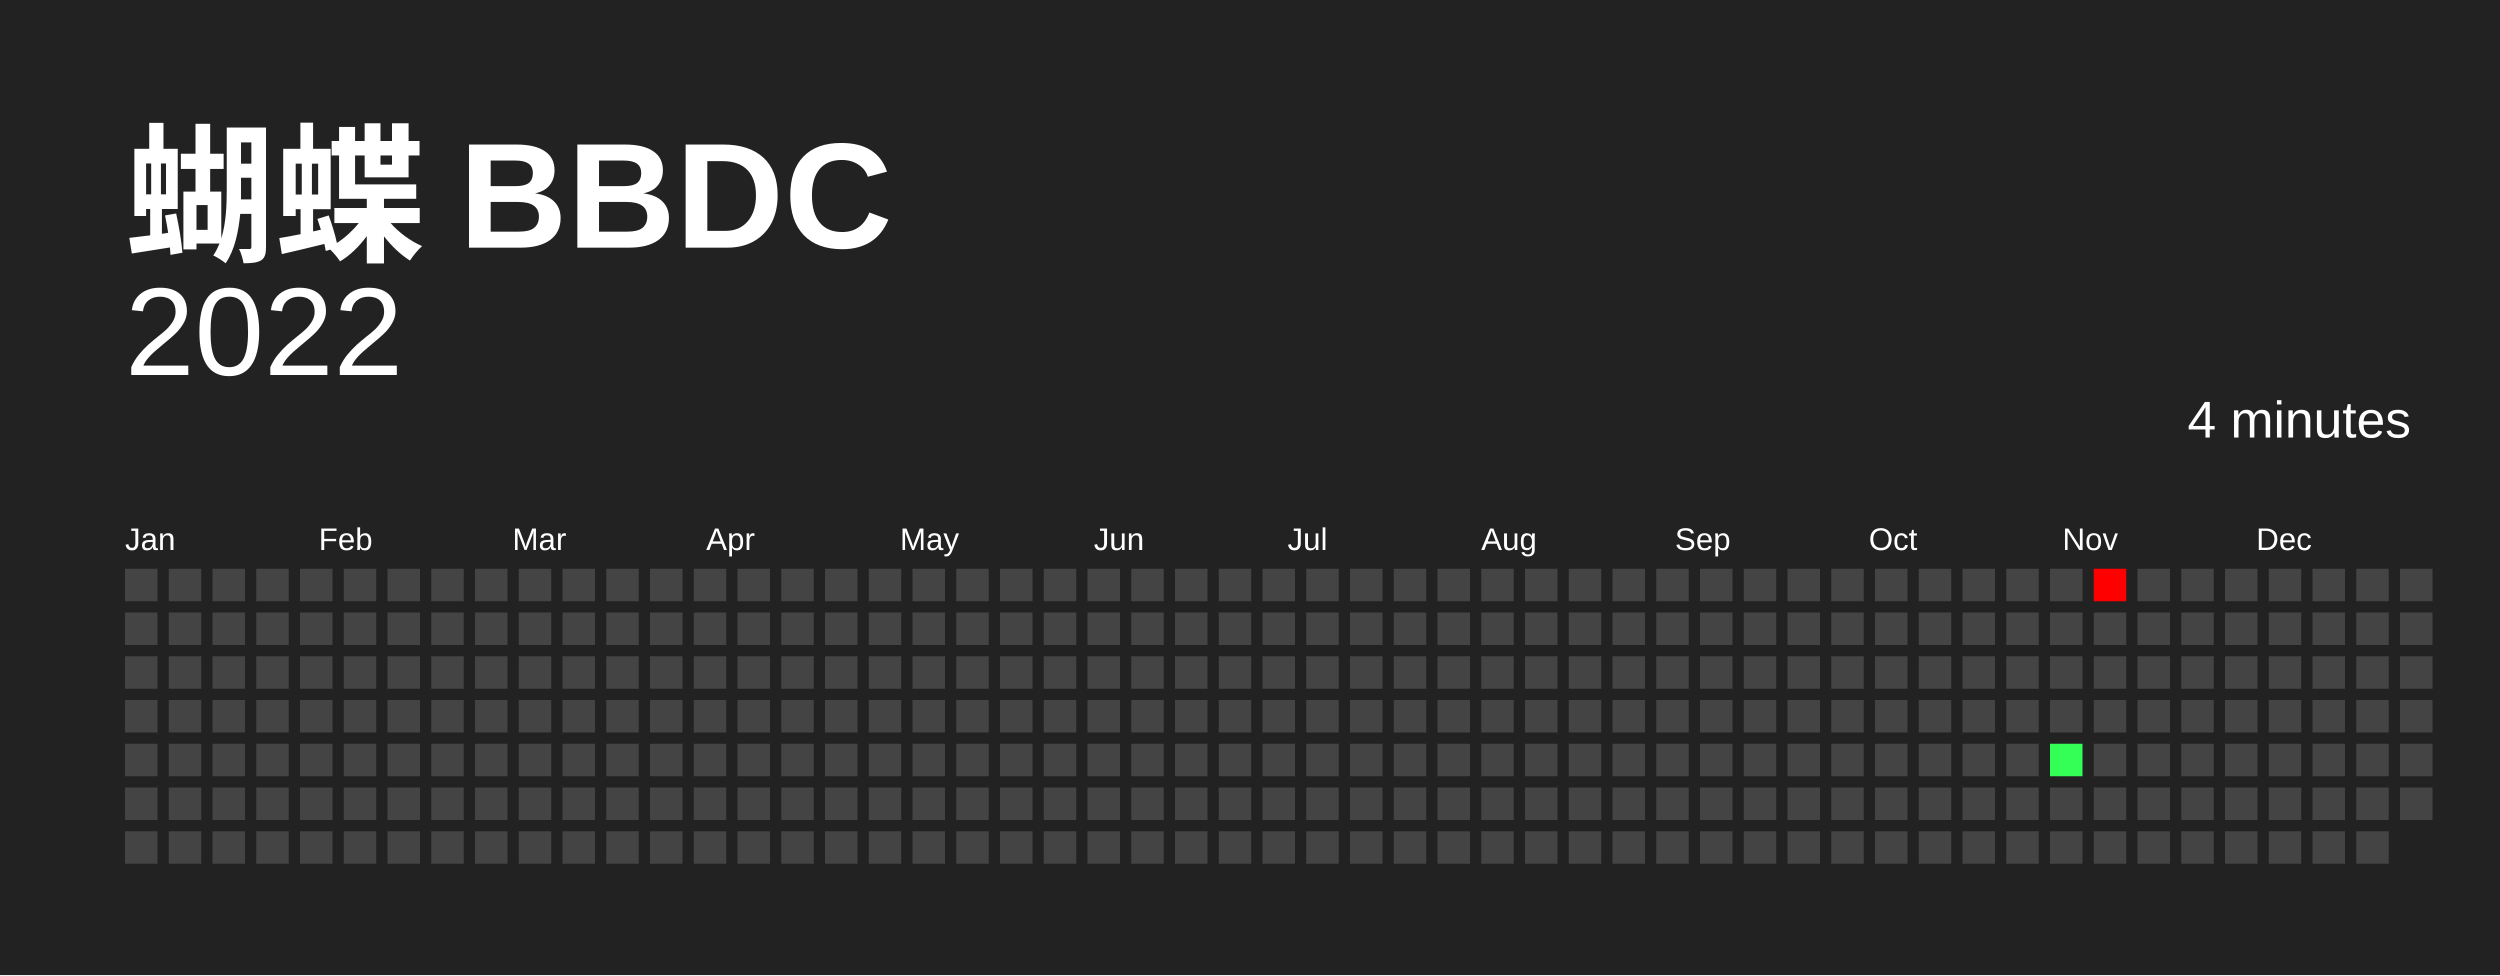
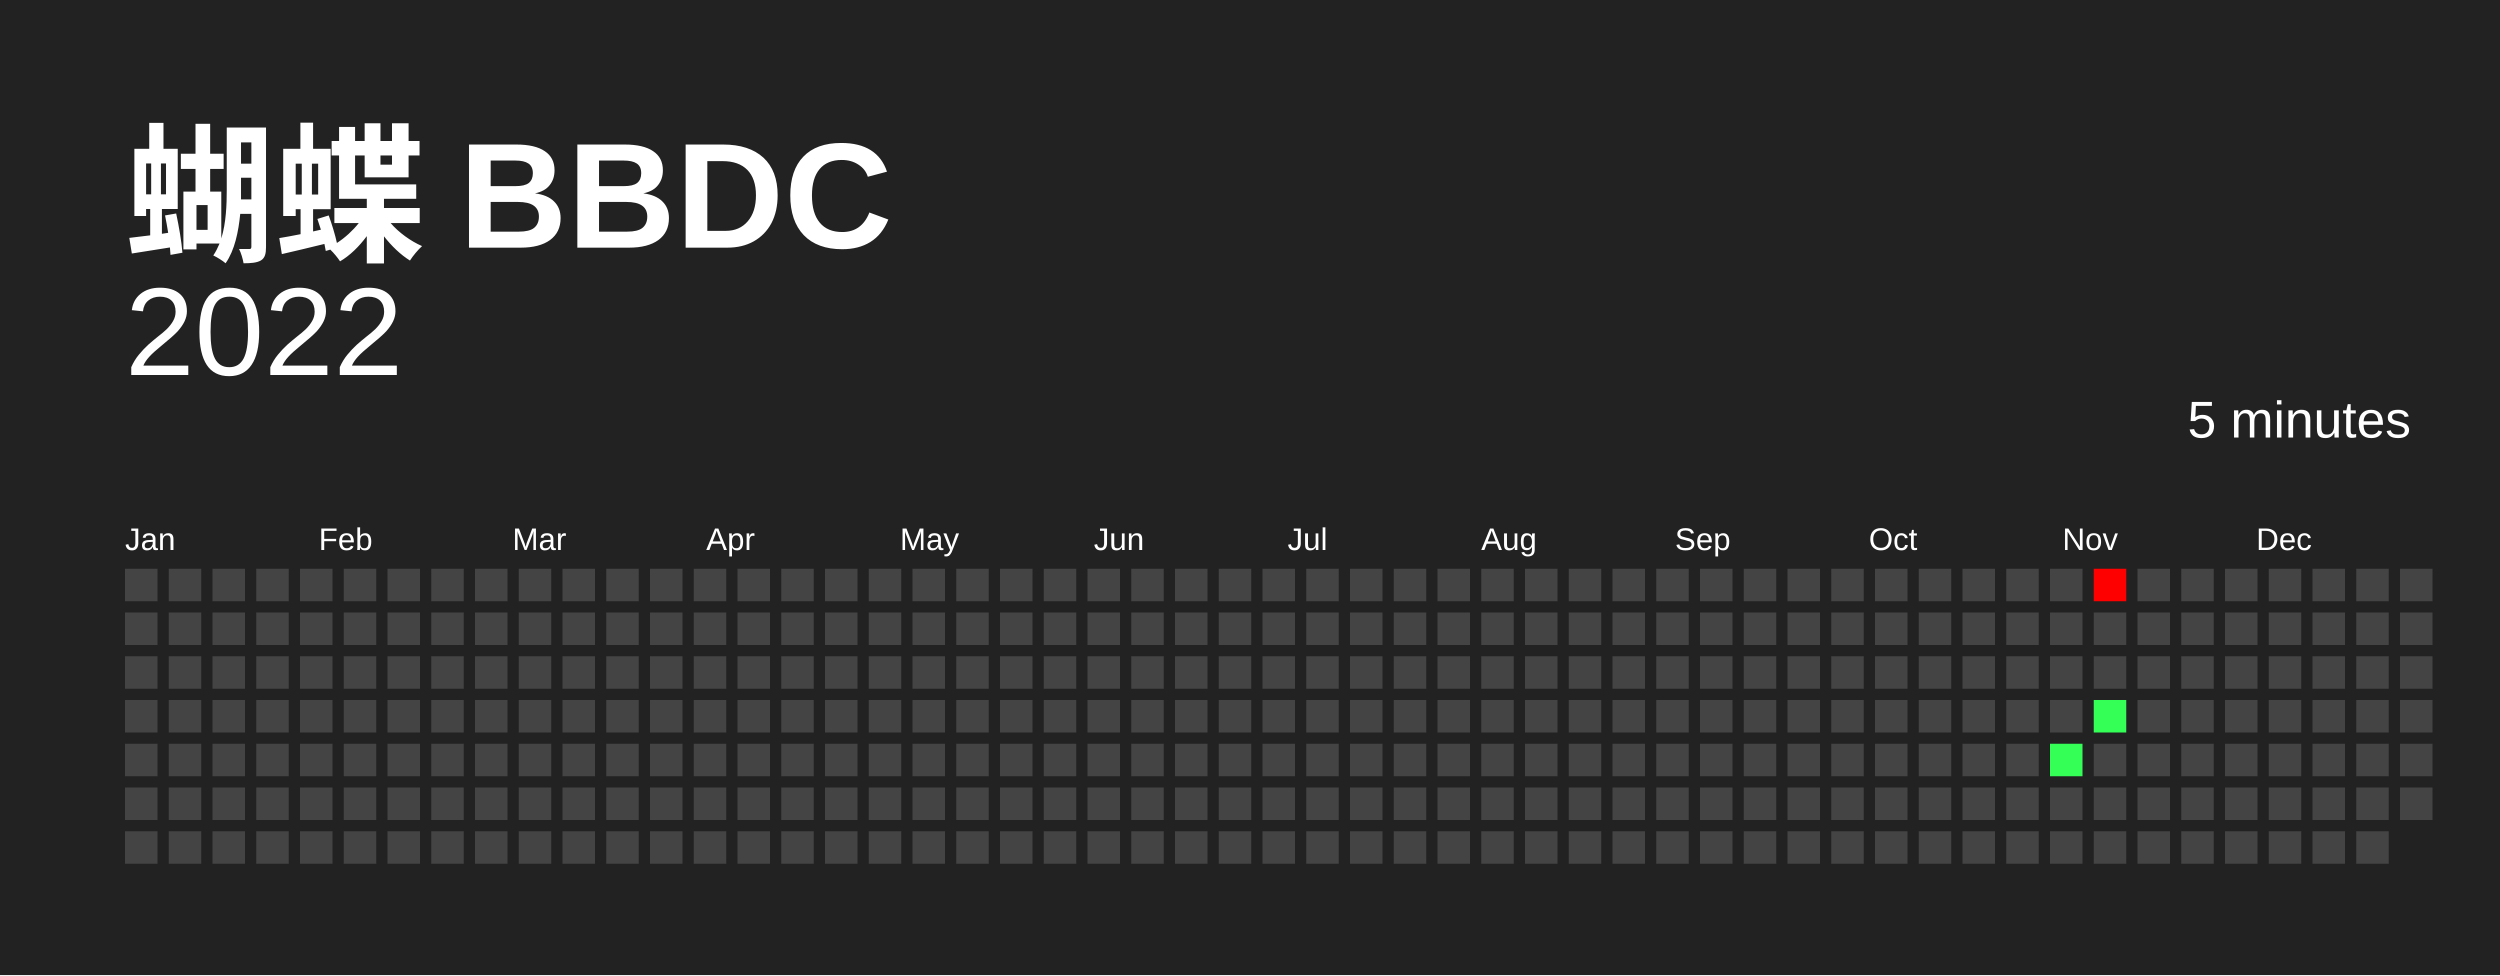
<svg xmlns="http://www.w3.org/2000/svg" baseProfile="full" height="78mm" version="1.1" viewBox="0,0,200,78" width="200mm">
  <defs />
  <rect fill="#222222" height="78" width="200" x="0" y="0" />
  <text fill="#FFFFFF" style="font-size:12px; font-family:Arial; font-weight:bold;" x="10" y="20">蝴蝶 BBDC</text>
  <text alignment-baseline="hanging" fill="#FFFFFF" style="font-size:10.0px; font-family:Arial;" x="10" y="30">2022</text>
-   <text alignment-baseline="hanging" fill="#FFFFFF" style="font-size:4.125px; font-family:Arial;" x="175" y="35">4 minutes</text>
+   <text alignment-baseline="hanging" fill="#FFFFFF" style="font-size:4.125px; font-family:Arial;" x="175" y="35">5 minutes</text>
  <text fill="#FFFFFF" style="font-size:2.5px; font-family:Arial" x="10.0" y="44">Jan</text>
  <text fill="#FFFFFF" style="font-size:2.5px; font-family:Arial" x="25.5" y="44">Feb</text>
  <text fill="#FFFFFF" style="font-size:2.5px; font-family:Arial" x="41.0" y="44">Mar</text>
  <text fill="#FFFFFF" style="font-size:2.5px; font-family:Arial" x="56.5" y="44">Apr</text>
  <text fill="#FFFFFF" style="font-size:2.5px; font-family:Arial" x="72.0" y="44">May</text>
  <text fill="#FFFFFF" style="font-size:2.5px; font-family:Arial" x="87.5" y="44">Jun</text>
  <text fill="#FFFFFF" style="font-size:2.5px; font-family:Arial" x="103.0" y="44">Jul</text>
  <text fill="#FFFFFF" style="font-size:2.5px; font-family:Arial" x="118.5" y="44">Aug</text>
  <text fill="#FFFFFF" style="font-size:2.5px; font-family:Arial" x="134.0" y="44">Sep</text>
  <text fill="#FFFFFF" style="font-size:2.5px; font-family:Arial" x="149.5" y="44">Oct</text>
  <text fill="#FFFFFF" style="font-size:2.5px; font-family:Arial" x="165.0" y="44">Nov</text>
  <text fill="#FFFFFF" style="font-size:2.5px; font-family:Arial" x="180.5" y="44">Dec</text>
  <rect fill="#444444" height="2.6" width="2.6" x="10.0" y="45.5" />
  <rect fill="#444444" height="2.6" width="2.6" x="10.0" y="49.0" />
  <rect fill="#444444" height="2.6" width="2.6" x="10.0" y="52.5" />
  <rect fill="#444444" height="2.6" width="2.6" x="10.0" y="56.0" />
  <rect fill="#444444" height="2.6" width="2.6" x="10.0" y="59.5" />
  <rect fill="#444444" height="2.6" width="2.6" x="10.0" y="63.0" />
  <rect fill="#444444" height="2.6" width="2.6" x="10.0" y="66.5" />
  <rect fill="#444444" height="2.6" width="2.6" x="13.5" y="45.5" />
  <rect fill="#444444" height="2.6" width="2.6" x="13.5" y="49.0" />
  <rect fill="#444444" height="2.6" width="2.6" x="13.5" y="52.5" />
  <rect fill="#444444" height="2.6" width="2.6" x="13.5" y="56.0" />
  <rect fill="#444444" height="2.6" width="2.6" x="13.5" y="59.5" />
  <rect fill="#444444" height="2.6" width="2.6" x="13.5" y="63.0" />
  <rect fill="#444444" height="2.6" width="2.6" x="13.5" y="66.5" />
  <rect fill="#444444" height="2.6" width="2.6" x="17.0" y="45.5" />
  <rect fill="#444444" height="2.6" width="2.6" x="17.0" y="49.0" />
  <rect fill="#444444" height="2.6" width="2.6" x="17.0" y="52.5" />
  <rect fill="#444444" height="2.6" width="2.6" x="17.0" y="56.0" />
  <rect fill="#444444" height="2.6" width="2.6" x="17.0" y="59.5" />
  <rect fill="#444444" height="2.6" width="2.6" x="17.0" y="63.0" />
  <rect fill="#444444" height="2.6" width="2.6" x="17.0" y="66.5" />
  <rect fill="#444444" height="2.6" width="2.6" x="20.5" y="45.5" />
  <rect fill="#444444" height="2.6" width="2.6" x="20.5" y="49.0" />
  <rect fill="#444444" height="2.6" width="2.6" x="20.5" y="52.5" />
  <rect fill="#444444" height="2.6" width="2.6" x="20.5" y="56.0" />
  <rect fill="#444444" height="2.6" width="2.6" x="20.5" y="59.5" />
  <rect fill="#444444" height="2.6" width="2.6" x="20.5" y="63.0" />
  <rect fill="#444444" height="2.6" width="2.6" x="20.5" y="66.5" />
  <rect fill="#444444" height="2.6" width="2.6" x="24.0" y="45.5" />
  <rect fill="#444444" height="2.6" width="2.6" x="24.0" y="49.0" />
  <rect fill="#444444" height="2.6" width="2.6" x="24.0" y="52.5" />
  <rect fill="#444444" height="2.6" width="2.6" x="24.0" y="56.0" />
  <rect fill="#444444" height="2.6" width="2.6" x="24.0" y="59.5" />
  <rect fill="#444444" height="2.6" width="2.6" x="24.0" y="63.0" />
  <rect fill="#444444" height="2.6" width="2.6" x="24.0" y="66.5" />
  <rect fill="#444444" height="2.6" width="2.6" x="27.5" y="45.5" />
  <rect fill="#444444" height="2.6" width="2.6" x="27.5" y="49.0" />
  <rect fill="#444444" height="2.6" width="2.6" x="27.5" y="52.5" />
  <rect fill="#444444" height="2.6" width="2.6" x="27.5" y="56.0" />
  <rect fill="#444444" height="2.6" width="2.6" x="27.5" y="59.5" />
  <rect fill="#444444" height="2.6" width="2.6" x="27.5" y="63.0" />
  <rect fill="#444444" height="2.6" width="2.6" x="27.5" y="66.5" />
  <rect fill="#444444" height="2.6" width="2.6" x="31.0" y="45.5" />
  <rect fill="#444444" height="2.6" width="2.6" x="31.0" y="49.0" />
  <rect fill="#444444" height="2.6" width="2.6" x="31.0" y="52.5" />
  <rect fill="#444444" height="2.6" width="2.6" x="31.0" y="56.0" />
  <rect fill="#444444" height="2.6" width="2.6" x="31.0" y="59.5" />
  <rect fill="#444444" height="2.6" width="2.6" x="31.0" y="63.0" />
  <rect fill="#444444" height="2.6" width="2.6" x="31.0" y="66.5" />
  <rect fill="#444444" height="2.6" width="2.6" x="34.5" y="45.5" />
  <rect fill="#444444" height="2.6" width="2.6" x="34.5" y="49.0" />
  <rect fill="#444444" height="2.6" width="2.6" x="34.5" y="52.5" />
  <rect fill="#444444" height="2.6" width="2.6" x="34.5" y="56.0" />
  <rect fill="#444444" height="2.6" width="2.6" x="34.5" y="59.5" />
  <rect fill="#444444" height="2.6" width="2.6" x="34.5" y="63.0" />
  <rect fill="#444444" height="2.6" width="2.6" x="34.5" y="66.5" />
  <rect fill="#444444" height="2.6" width="2.6" x="38.0" y="45.5" />
  <rect fill="#444444" height="2.6" width="2.6" x="38.0" y="49.0" />
  <rect fill="#444444" height="2.6" width="2.6" x="38.0" y="52.5" />
  <rect fill="#444444" height="2.6" width="2.6" x="38.0" y="56.0" />
  <rect fill="#444444" height="2.6" width="2.6" x="38.0" y="59.5" />
  <rect fill="#444444" height="2.6" width="2.6" x="38.0" y="63.0" />
  <rect fill="#444444" height="2.6" width="2.6" x="38.0" y="66.5" />
  <rect fill="#444444" height="2.6" width="2.6" x="41.5" y="45.5" />
  <rect fill="#444444" height="2.6" width="2.6" x="41.5" y="49.0" />
  <rect fill="#444444" height="2.6" width="2.6" x="41.5" y="52.5" />
  <rect fill="#444444" height="2.6" width="2.6" x="41.5" y="56.0" />
  <rect fill="#444444" height="2.6" width="2.6" x="41.5" y="59.5" />
  <rect fill="#444444" height="2.6" width="2.6" x="41.5" y="63.0" />
  <rect fill="#444444" height="2.6" width="2.6" x="41.5" y="66.5" />
  <rect fill="#444444" height="2.6" width="2.6" x="45.0" y="45.5" />
  <rect fill="#444444" height="2.6" width="2.6" x="45.0" y="49.0" />
  <rect fill="#444444" height="2.6" width="2.6" x="45.0" y="52.5" />
  <rect fill="#444444" height="2.6" width="2.6" x="45.0" y="56.0" />
  <rect fill="#444444" height="2.6" width="2.6" x="45.0" y="59.5" />
  <rect fill="#444444" height="2.6" width="2.6" x="45.0" y="63.0" />
  <rect fill="#444444" height="2.6" width="2.6" x="45.0" y="66.5" />
  <rect fill="#444444" height="2.6" width="2.6" x="48.5" y="45.5" />
  <rect fill="#444444" height="2.6" width="2.6" x="48.5" y="49.0" />
  <rect fill="#444444" height="2.6" width="2.6" x="48.5" y="52.5" />
  <rect fill="#444444" height="2.6" width="2.6" x="48.5" y="56.0" />
  <rect fill="#444444" height="2.6" width="2.6" x="48.5" y="59.5" />
  <rect fill="#444444" height="2.6" width="2.6" x="48.5" y="63.0" />
  <rect fill="#444444" height="2.6" width="2.6" x="48.5" y="66.5" />
  <rect fill="#444444" height="2.6" width="2.6" x="52.0" y="45.5" />
  <rect fill="#444444" height="2.6" width="2.6" x="52.0" y="49.0" />
  <rect fill="#444444" height="2.6" width="2.6" x="52.0" y="52.5" />
  <rect fill="#444444" height="2.6" width="2.6" x="52.0" y="56.0" />
  <rect fill="#444444" height="2.6" width="2.6" x="52.0" y="59.5" />
  <rect fill="#444444" height="2.6" width="2.6" x="52.0" y="63.0" />
  <rect fill="#444444" height="2.6" width="2.6" x="52.0" y="66.5" />
  <rect fill="#444444" height="2.6" width="2.6" x="55.5" y="45.5" />
  <rect fill="#444444" height="2.6" width="2.6" x="55.5" y="49.0" />
  <rect fill="#444444" height="2.6" width="2.6" x="55.5" y="52.5" />
  <rect fill="#444444" height="2.6" width="2.6" x="55.5" y="56.0" />
  <rect fill="#444444" height="2.6" width="2.6" x="55.5" y="59.5" />
  <rect fill="#444444" height="2.6" width="2.6" x="55.5" y="63.0" />
  <rect fill="#444444" height="2.6" width="2.6" x="55.5" y="66.5" />
  <rect fill="#444444" height="2.6" width="2.6" x="59.0" y="45.5" />
  <rect fill="#444444" height="2.6" width="2.6" x="59.0" y="49.0" />
  <rect fill="#444444" height="2.6" width="2.6" x="59.0" y="52.5" />
  <rect fill="#444444" height="2.6" width="2.6" x="59.0" y="56.0" />
  <rect fill="#444444" height="2.6" width="2.6" x="59.0" y="59.5" />
  <rect fill="#444444" height="2.6" width="2.6" x="59.0" y="63.0" />
  <rect fill="#444444" height="2.6" width="2.6" x="59.0" y="66.5" />
  <rect fill="#444444" height="2.6" width="2.6" x="62.5" y="45.5" />
  <rect fill="#444444" height="2.6" width="2.6" x="62.5" y="49.0" />
  <rect fill="#444444" height="2.6" width="2.6" x="62.5" y="52.5" />
  <rect fill="#444444" height="2.6" width="2.6" x="62.5" y="56.0" />
  <rect fill="#444444" height="2.6" width="2.6" x="62.5" y="59.5" />
  <rect fill="#444444" height="2.6" width="2.6" x="62.5" y="63.0" />
  <rect fill="#444444" height="2.6" width="2.6" x="62.5" y="66.5" />
  <rect fill="#444444" height="2.6" width="2.6" x="66.0" y="45.5" />
  <rect fill="#444444" height="2.6" width="2.6" x="66.0" y="49.0" />
  <rect fill="#444444" height="2.6" width="2.6" x="66.0" y="52.5" />
  <rect fill="#444444" height="2.6" width="2.6" x="66.0" y="56.0" />
  <rect fill="#444444" height="2.6" width="2.6" x="66.0" y="59.5" />
  <rect fill="#444444" height="2.6" width="2.6" x="66.0" y="63.0" />
  <rect fill="#444444" height="2.6" width="2.6" x="66.0" y="66.5" />
  <rect fill="#444444" height="2.6" width="2.6" x="69.5" y="45.5" />
  <rect fill="#444444" height="2.6" width="2.6" x="69.5" y="49.0" />
  <rect fill="#444444" height="2.6" width="2.6" x="69.5" y="52.5" />
  <rect fill="#444444" height="2.6" width="2.6" x="69.5" y="56.0" />
  <rect fill="#444444" height="2.6" width="2.6" x="69.5" y="59.5" />
  <rect fill="#444444" height="2.6" width="2.6" x="69.5" y="63.0" />
  <rect fill="#444444" height="2.6" width="2.6" x="69.5" y="66.5" />
  <rect fill="#444444" height="2.6" width="2.6" x="73.0" y="45.5" />
  <rect fill="#444444" height="2.6" width="2.6" x="73.0" y="49.0" />
  <rect fill="#444444" height="2.6" width="2.6" x="73.0" y="52.5" />
  <rect fill="#444444" height="2.6" width="2.6" x="73.0" y="56.0" />
  <rect fill="#444444" height="2.6" width="2.6" x="73.0" y="59.5" />
  <rect fill="#444444" height="2.6" width="2.6" x="73.0" y="63.0" />
  <rect fill="#444444" height="2.6" width="2.6" x="73.0" y="66.5" />
  <rect fill="#444444" height="2.6" width="2.6" x="76.5" y="45.5" />
  <rect fill="#444444" height="2.6" width="2.6" x="76.5" y="49.0" />
  <rect fill="#444444" height="2.6" width="2.6" x="76.5" y="52.5" />
  <rect fill="#444444" height="2.6" width="2.6" x="76.5" y="56.0" />
  <rect fill="#444444" height="2.6" width="2.6" x="76.5" y="59.5" />
  <rect fill="#444444" height="2.6" width="2.6" x="76.5" y="63.0" />
  <rect fill="#444444" height="2.6" width="2.6" x="76.5" y="66.5" />
  <rect fill="#444444" height="2.6" width="2.6" x="80.0" y="45.5" />
  <rect fill="#444444" height="2.6" width="2.6" x="80.0" y="49.0" />
  <rect fill="#444444" height="2.6" width="2.6" x="80.0" y="52.5" />
  <rect fill="#444444" height="2.6" width="2.6" x="80.0" y="56.0" />
  <rect fill="#444444" height="2.6" width="2.6" x="80.0" y="59.5" />
  <rect fill="#444444" height="2.6" width="2.6" x="80.0" y="63.0" />
  <rect fill="#444444" height="2.6" width="2.6" x="80.0" y="66.5" />
  <rect fill="#444444" height="2.6" width="2.6" x="83.5" y="45.5" />
  <rect fill="#444444" height="2.6" width="2.6" x="83.5" y="49.0" />
  <rect fill="#444444" height="2.6" width="2.6" x="83.5" y="52.5" />
  <rect fill="#444444" height="2.6" width="2.6" x="83.5" y="56.0" />
  <rect fill="#444444" height="2.6" width="2.6" x="83.5" y="59.5" />
  <rect fill="#444444" height="2.6" width="2.6" x="83.5" y="63.0" />
  <rect fill="#444444" height="2.6" width="2.6" x="83.5" y="66.5" />
  <rect fill="#444444" height="2.6" width="2.6" x="87.0" y="45.5" />
  <rect fill="#444444" height="2.6" width="2.6" x="87.0" y="49.0" />
  <rect fill="#444444" height="2.6" width="2.6" x="87.0" y="52.5" />
  <rect fill="#444444" height="2.6" width="2.6" x="87.0" y="56.0" />
  <rect fill="#444444" height="2.6" width="2.6" x="87.0" y="59.5" />
  <rect fill="#444444" height="2.6" width="2.6" x="87.0" y="63.0" />
  <rect fill="#444444" height="2.6" width="2.6" x="87.0" y="66.5" />
  <rect fill="#444444" height="2.6" width="2.6" x="90.5" y="45.5" />
  <rect fill="#444444" height="2.6" width="2.6" x="90.5" y="49.0" />
  <rect fill="#444444" height="2.6" width="2.6" x="90.5" y="52.5" />
  <rect fill="#444444" height="2.6" width="2.6" x="90.5" y="56.0" />
  <rect fill="#444444" height="2.6" width="2.6" x="90.5" y="59.5" />
  <rect fill="#444444" height="2.6" width="2.6" x="90.5" y="63.0" />
  <rect fill="#444444" height="2.6" width="2.6" x="90.5" y="66.5" />
  <rect fill="#444444" height="2.6" width="2.6" x="94.0" y="45.5" />
  <rect fill="#444444" height="2.6" width="2.6" x="94.0" y="49.0" />
  <rect fill="#444444" height="2.6" width="2.6" x="94.0" y="52.5" />
  <rect fill="#444444" height="2.6" width="2.6" x="94.0" y="56.0" />
  <rect fill="#444444" height="2.6" width="2.6" x="94.0" y="59.5" />
  <rect fill="#444444" height="2.6" width="2.6" x="94.0" y="63.0" />
  <rect fill="#444444" height="2.6" width="2.6" x="94.0" y="66.5" />
  <rect fill="#444444" height="2.6" width="2.6" x="97.5" y="45.5" />
  <rect fill="#444444" height="2.6" width="2.6" x="97.5" y="49.0" />
  <rect fill="#444444" height="2.6" width="2.6" x="97.5" y="52.5" />
  <rect fill="#444444" height="2.6" width="2.6" x="97.5" y="56.0" />
  <rect fill="#444444" height="2.6" width="2.6" x="97.5" y="59.5" />
  <rect fill="#444444" height="2.6" width="2.6" x="97.5" y="63.0" />
  <rect fill="#444444" height="2.6" width="2.6" x="97.5" y="66.5" />
  <rect fill="#444444" height="2.6" width="2.6" x="101.0" y="45.5" />
  <rect fill="#444444" height="2.6" width="2.6" x="101.0" y="49.0" />
  <rect fill="#444444" height="2.6" width="2.6" x="101.0" y="52.5" />
  <rect fill="#444444" height="2.6" width="2.6" x="101.0" y="56.0" />
  <rect fill="#444444" height="2.6" width="2.6" x="101.0" y="59.5" />
  <rect fill="#444444" height="2.6" width="2.6" x="101.0" y="63.0" />
  <rect fill="#444444" height="2.6" width="2.6" x="101.0" y="66.5" />
  <rect fill="#444444" height="2.6" width="2.6" x="104.5" y="45.5" />
  <rect fill="#444444" height="2.6" width="2.6" x="104.5" y="49.0" />
  <rect fill="#444444" height="2.6" width="2.6" x="104.5" y="52.5" />
  <rect fill="#444444" height="2.6" width="2.6" x="104.5" y="56.0" />
  <rect fill="#444444" height="2.6" width="2.6" x="104.5" y="59.5" />
  <rect fill="#444444" height="2.6" width="2.6" x="104.5" y="63.0" />
  <rect fill="#444444" height="2.6" width="2.6" x="104.5" y="66.5" />
  <rect fill="#444444" height="2.6" width="2.6" x="108.0" y="45.5" />
  <rect fill="#444444" height="2.6" width="2.6" x="108.0" y="49.0" />
  <rect fill="#444444" height="2.6" width="2.6" x="108.0" y="52.5" />
  <rect fill="#444444" height="2.6" width="2.6" x="108.0" y="56.0" />
  <rect fill="#444444" height="2.6" width="2.6" x="108.0" y="59.5" />
  <rect fill="#444444" height="2.6" width="2.6" x="108.0" y="63.0" />
  <rect fill="#444444" height="2.6" width="2.6" x="108.0" y="66.5" />
  <rect fill="#444444" height="2.6" width="2.6" x="111.5" y="45.5" />
  <rect fill="#444444" height="2.6" width="2.6" x="111.5" y="49.0" />
  <rect fill="#444444" height="2.6" width="2.6" x="111.5" y="52.5" />
  <rect fill="#444444" height="2.6" width="2.6" x="111.5" y="56.0" />
  <rect fill="#444444" height="2.6" width="2.6" x="111.5" y="59.5" />
  <rect fill="#444444" height="2.6" width="2.6" x="111.5" y="63.0" />
  <rect fill="#444444" height="2.6" width="2.6" x="111.5" y="66.5" />
  <rect fill="#444444" height="2.6" width="2.6" x="115.0" y="45.5" />
  <rect fill="#444444" height="2.6" width="2.6" x="115.0" y="49.0" />
  <rect fill="#444444" height="2.6" width="2.6" x="115.0" y="52.5" />
  <rect fill="#444444" height="2.6" width="2.6" x="115.0" y="56.0" />
  <rect fill="#444444" height="2.6" width="2.6" x="115.0" y="59.5" />
  <rect fill="#444444" height="2.6" width="2.6" x="115.0" y="63.0" />
  <rect fill="#444444" height="2.6" width="2.6" x="115.0" y="66.5" />
  <rect fill="#444444" height="2.6" width="2.6" x="118.5" y="45.5" />
  <rect fill="#444444" height="2.6" width="2.6" x="118.5" y="49.0" />
  <rect fill="#444444" height="2.6" width="2.6" x="118.5" y="52.5" />
  <rect fill="#444444" height="2.6" width="2.6" x="118.5" y="56.0" />
  <rect fill="#444444" height="2.6" width="2.6" x="118.5" y="59.5" />
  <rect fill="#444444" height="2.6" width="2.6" x="118.5" y="63.0" />
  <rect fill="#444444" height="2.6" width="2.6" x="118.5" y="66.5" />
  <rect fill="#444444" height="2.6" width="2.6" x="122.0" y="45.5" />
  <rect fill="#444444" height="2.6" width="2.6" x="122.0" y="49.0" />
  <rect fill="#444444" height="2.6" width="2.6" x="122.0" y="52.5" />
  <rect fill="#444444" height="2.6" width="2.6" x="122.0" y="56.0" />
  <rect fill="#444444" height="2.6" width="2.6" x="122.0" y="59.5" />
  <rect fill="#444444" height="2.6" width="2.6" x="122.0" y="63.0" />
  <rect fill="#444444" height="2.6" width="2.6" x="122.0" y="66.5" />
  <rect fill="#444444" height="2.6" width="2.6" x="125.5" y="45.5" />
  <rect fill="#444444" height="2.6" width="2.6" x="125.5" y="49.0" />
  <rect fill="#444444" height="2.6" width="2.6" x="125.5" y="52.5" />
  <rect fill="#444444" height="2.6" width="2.6" x="125.5" y="56.0" />
  <rect fill="#444444" height="2.6" width="2.6" x="125.5" y="59.5" />
  <rect fill="#444444" height="2.6" width="2.6" x="125.5" y="63.0" />
  <rect fill="#444444" height="2.6" width="2.6" x="125.5" y="66.5" />
  <rect fill="#444444" height="2.6" width="2.6" x="129.0" y="45.5" />
  <rect fill="#444444" height="2.6" width="2.6" x="129.0" y="49.0" />
  <rect fill="#444444" height="2.6" width="2.6" x="129.0" y="52.5" />
  <rect fill="#444444" height="2.6" width="2.6" x="129.0" y="56.0" />
  <rect fill="#444444" height="2.6" width="2.6" x="129.0" y="59.5" />
  <rect fill="#444444" height="2.6" width="2.6" x="129.0" y="63.0" />
  <rect fill="#444444" height="2.6" width="2.6" x="129.0" y="66.5" />
  <rect fill="#444444" height="2.6" width="2.6" x="132.5" y="45.5" />
  <rect fill="#444444" height="2.6" width="2.6" x="132.5" y="49.0" />
  <rect fill="#444444" height="2.6" width="2.6" x="132.5" y="52.5" />
  <rect fill="#444444" height="2.6" width="2.6" x="132.5" y="56.0" />
  <rect fill="#444444" height="2.6" width="2.6" x="132.5" y="59.5" />
  <rect fill="#444444" height="2.6" width="2.6" x="132.5" y="63.0" />
  <rect fill="#444444" height="2.6" width="2.6" x="132.5" y="66.5" />
  <rect fill="#444444" height="2.6" width="2.6" x="136.0" y="45.5" />
  <rect fill="#444444" height="2.6" width="2.6" x="136.0" y="49.0" />
  <rect fill="#444444" height="2.6" width="2.6" x="136.0" y="52.5" />
  <rect fill="#444444" height="2.6" width="2.6" x="136.0" y="56.0" />
  <rect fill="#444444" height="2.6" width="2.6" x="136.0" y="59.5" />
  <rect fill="#444444" height="2.6" width="2.6" x="136.0" y="63.0" />
  <rect fill="#444444" height="2.6" width="2.6" x="136.0" y="66.5" />
  <rect fill="#444444" height="2.6" width="2.6" x="139.5" y="45.5" />
  <rect fill="#444444" height="2.6" width="2.6" x="139.5" y="49.0" />
  <rect fill="#444444" height="2.6" width="2.6" x="139.5" y="52.5" />
  <rect fill="#444444" height="2.6" width="2.6" x="139.5" y="56.0" />
  <rect fill="#444444" height="2.6" width="2.6" x="139.5" y="59.5" />
  <rect fill="#444444" height="2.6" width="2.6" x="139.5" y="63.0" />
  <rect fill="#444444" height="2.6" width="2.6" x="139.5" y="66.5" />
  <rect fill="#444444" height="2.6" width="2.6" x="143.0" y="45.5" />
  <rect fill="#444444" height="2.6" width="2.6" x="143.0" y="49.0" />
  <rect fill="#444444" height="2.6" width="2.6" x="143.0" y="52.5" />
  <rect fill="#444444" height="2.6" width="2.6" x="143.0" y="56.0" />
  <rect fill="#444444" height="2.6" width="2.6" x="143.0" y="59.5" />
  <rect fill="#444444" height="2.6" width="2.6" x="143.0" y="63.0" />
  <rect fill="#444444" height="2.6" width="2.6" x="143.0" y="66.5" />
  <rect fill="#444444" height="2.6" width="2.6" x="146.5" y="45.5" />
  <rect fill="#444444" height="2.6" width="2.6" x="146.5" y="49.0" />
  <rect fill="#444444" height="2.6" width="2.6" x="146.5" y="52.5" />
  <rect fill="#444444" height="2.6" width="2.6" x="146.5" y="56.0" />
  <rect fill="#444444" height="2.6" width="2.6" x="146.5" y="59.5" />
  <rect fill="#444444" height="2.6" width="2.6" x="146.5" y="63.0" />
  <rect fill="#444444" height="2.6" width="2.6" x="146.5" y="66.5" />
  <rect fill="#444444" height="2.6" width="2.6" x="150.0" y="45.5" />
  <rect fill="#444444" height="2.6" width="2.6" x="150.0" y="49.0" />
  <rect fill="#444444" height="2.6" width="2.6" x="150.0" y="52.5" />
  <rect fill="#444444" height="2.6" width="2.6" x="150.0" y="56.0" />
  <rect fill="#444444" height="2.6" width="2.6" x="150.0" y="59.5" />
  <rect fill="#444444" height="2.6" width="2.6" x="150.0" y="63.0" />
  <rect fill="#444444" height="2.6" width="2.6" x="150.0" y="66.5" />
  <rect fill="#444444" height="2.6" width="2.6" x="153.5" y="45.5" />
  <rect fill="#444444" height="2.6" width="2.6" x="153.5" y="49.0" />
  <rect fill="#444444" height="2.6" width="2.6" x="153.5" y="52.5" />
  <rect fill="#444444" height="2.6" width="2.6" x="153.5" y="56.0" />
  <rect fill="#444444" height="2.6" width="2.6" x="153.5" y="59.5" />
  <rect fill="#444444" height="2.6" width="2.6" x="153.5" y="63.0" />
  <rect fill="#444444" height="2.6" width="2.6" x="153.5" y="66.5" />
  <rect fill="#444444" height="2.6" width="2.6" x="157.0" y="45.5" />
  <rect fill="#444444" height="2.6" width="2.6" x="157.0" y="49.0" />
  <rect fill="#444444" height="2.6" width="2.6" x="157.0" y="52.5" />
  <rect fill="#444444" height="2.6" width="2.6" x="157.0" y="56.0" />
  <rect fill="#444444" height="2.6" width="2.6" x="157.0" y="59.5" />
  <rect fill="#444444" height="2.6" width="2.6" x="157.0" y="63.0" />
  <rect fill="#444444" height="2.6" width="2.6" x="157.0" y="66.5" />
  <rect fill="#444444" height="2.6" width="2.6" x="160.5" y="45.5" />
  <rect fill="#444444" height="2.6" width="2.6" x="160.5" y="49.0" />
  <rect fill="#444444" height="2.6" width="2.6" x="160.5" y="52.5" />
  <rect fill="#444444" height="2.6" width="2.6" x="160.5" y="56.0" />
  <rect fill="#444444" height="2.6" width="2.6" x="160.5" y="59.5" />
  <rect fill="#444444" height="2.6" width="2.6" x="160.5" y="63.0" />
  <rect fill="#444444" height="2.6" width="2.6" x="160.5" y="66.5" />
  <rect fill="#444444" height="2.6" width="2.6" x="164.0" y="45.5" />
  <rect fill="#444444" height="2.6" width="2.6" x="164.0" y="49.0" />
  <rect fill="#444444" height="2.6" width="2.6" x="164.0" y="52.5" />
  <rect fill="#444444" height="2.6" width="2.6" x="164.0" y="56.0" />
  <rect fill="#33ff56" height="2.6" width="2.6" x="164.0" y="59.5" />
  <rect fill="#444444" height="2.6" width="2.6" x="164.0" y="63.0" />
  <rect fill="#444444" height="2.6" width="2.6" x="164.0" y="66.5" />
  <rect fill="red" height="2.6" width="2.6" x="167.5" y="45.5" />
  <rect fill="#444444" height="2.6" width="2.6" x="167.5" y="49.0" />
  <rect fill="#444444" height="2.6" width="2.6" x="167.5" y="52.5" />
-   <rect fill="#444444" height="2.6" width="2.6" x="167.5" y="56.0" />
+   <rect fill="#33ff56" height="2.6" width="2.6" x="167.5" y="56.0" />
  <rect fill="#444444" height="2.6" width="2.6" x="167.5" y="59.5" />
  <rect fill="#444444" height="2.6" width="2.6" x="167.5" y="63.0" />
  <rect fill="#444444" height="2.6" width="2.6" x="167.5" y="66.5" />
  <rect fill="#444444" height="2.6" width="2.6" x="171.0" y="45.5" />
  <rect fill="#444444" height="2.6" width="2.6" x="171.0" y="49.0" />
  <rect fill="#444444" height="2.6" width="2.6" x="171.0" y="52.5" />
  <rect fill="#444444" height="2.6" width="2.6" x="171.0" y="56.0" />
  <rect fill="#444444" height="2.6" width="2.6" x="171.0" y="59.5" />
  <rect fill="#444444" height="2.6" width="2.6" x="171.0" y="63.0" />
  <rect fill="#444444" height="2.6" width="2.6" x="171.0" y="66.5" />
  <rect fill="#444444" height="2.6" width="2.6" x="174.5" y="45.5" />
  <rect fill="#444444" height="2.6" width="2.6" x="174.5" y="49.0" />
  <rect fill="#444444" height="2.6" width="2.6" x="174.5" y="52.5" />
  <rect fill="#444444" height="2.6" width="2.6" x="174.5" y="56.0" />
  <rect fill="#444444" height="2.6" width="2.6" x="174.5" y="59.5" />
  <rect fill="#444444" height="2.6" width="2.6" x="174.5" y="63.0" />
  <rect fill="#444444" height="2.6" width="2.6" x="174.5" y="66.5" />
  <rect fill="#444444" height="2.6" width="2.6" x="178.0" y="45.5" />
  <rect fill="#444444" height="2.6" width="2.6" x="178.0" y="49.0" />
  <rect fill="#444444" height="2.6" width="2.6" x="178.0" y="52.5" />
  <rect fill="#444444" height="2.6" width="2.6" x="178.0" y="56.0" />
  <rect fill="#444444" height="2.6" width="2.6" x="178.0" y="59.5" />
  <rect fill="#444444" height="2.6" width="2.6" x="178.0" y="63.0" />
  <rect fill="#444444" height="2.6" width="2.6" x="178.0" y="66.5" />
  <rect fill="#444444" height="2.6" width="2.6" x="181.5" y="45.5" />
  <rect fill="#444444" height="2.6" width="2.6" x="181.5" y="49.0" />
  <rect fill="#444444" height="2.6" width="2.6" x="181.5" y="52.5" />
  <rect fill="#444444" height="2.6" width="2.6" x="181.5" y="56.0" />
  <rect fill="#444444" height="2.6" width="2.6" x="181.5" y="59.5" />
  <rect fill="#444444" height="2.6" width="2.6" x="181.5" y="63.0" />
  <rect fill="#444444" height="2.6" width="2.6" x="181.5" y="66.5" />
  <rect fill="#444444" height="2.6" width="2.6" x="185.0" y="45.5" />
  <rect fill="#444444" height="2.6" width="2.6" x="185.0" y="49.0" />
  <rect fill="#444444" height="2.6" width="2.6" x="185.0" y="52.5" />
  <rect fill="#444444" height="2.6" width="2.6" x="185.0" y="56.0" />
  <rect fill="#444444" height="2.6" width="2.6" x="185.0" y="59.5" />
  <rect fill="#444444" height="2.6" width="2.6" x="185.0" y="63.0" />
  <rect fill="#444444" height="2.6" width="2.6" x="185.0" y="66.5" />
  <rect fill="#444444" height="2.6" width="2.6" x="188.5" y="45.5" />
  <rect fill="#444444" height="2.6" width="2.6" x="188.5" y="49.0" />
  <rect fill="#444444" height="2.6" width="2.6" x="188.5" y="52.5" />
  <rect fill="#444444" height="2.6" width="2.6" x="188.5" y="56.0" />
  <rect fill="#444444" height="2.6" width="2.6" x="188.5" y="59.5" />
  <rect fill="#444444" height="2.6" width="2.6" x="188.5" y="63.0" />
  <rect fill="#444444" height="2.6" width="2.6" x="188.5" y="66.5" />
  <rect fill="#444444" height="2.6" width="2.6" x="192.0" y="45.5" />
  <rect fill="#444444" height="2.6" width="2.6" x="192.0" y="49.0" />
  <rect fill="#444444" height="2.6" width="2.6" x="192.0" y="52.5" />
  <rect fill="#444444" height="2.6" width="2.6" x="192.0" y="56.0" />
  <rect fill="#444444" height="2.6" width="2.6" x="192.0" y="59.5" />
  <rect fill="#444444" height="2.6" width="2.6" x="192.0" y="63.0" />
</svg>
